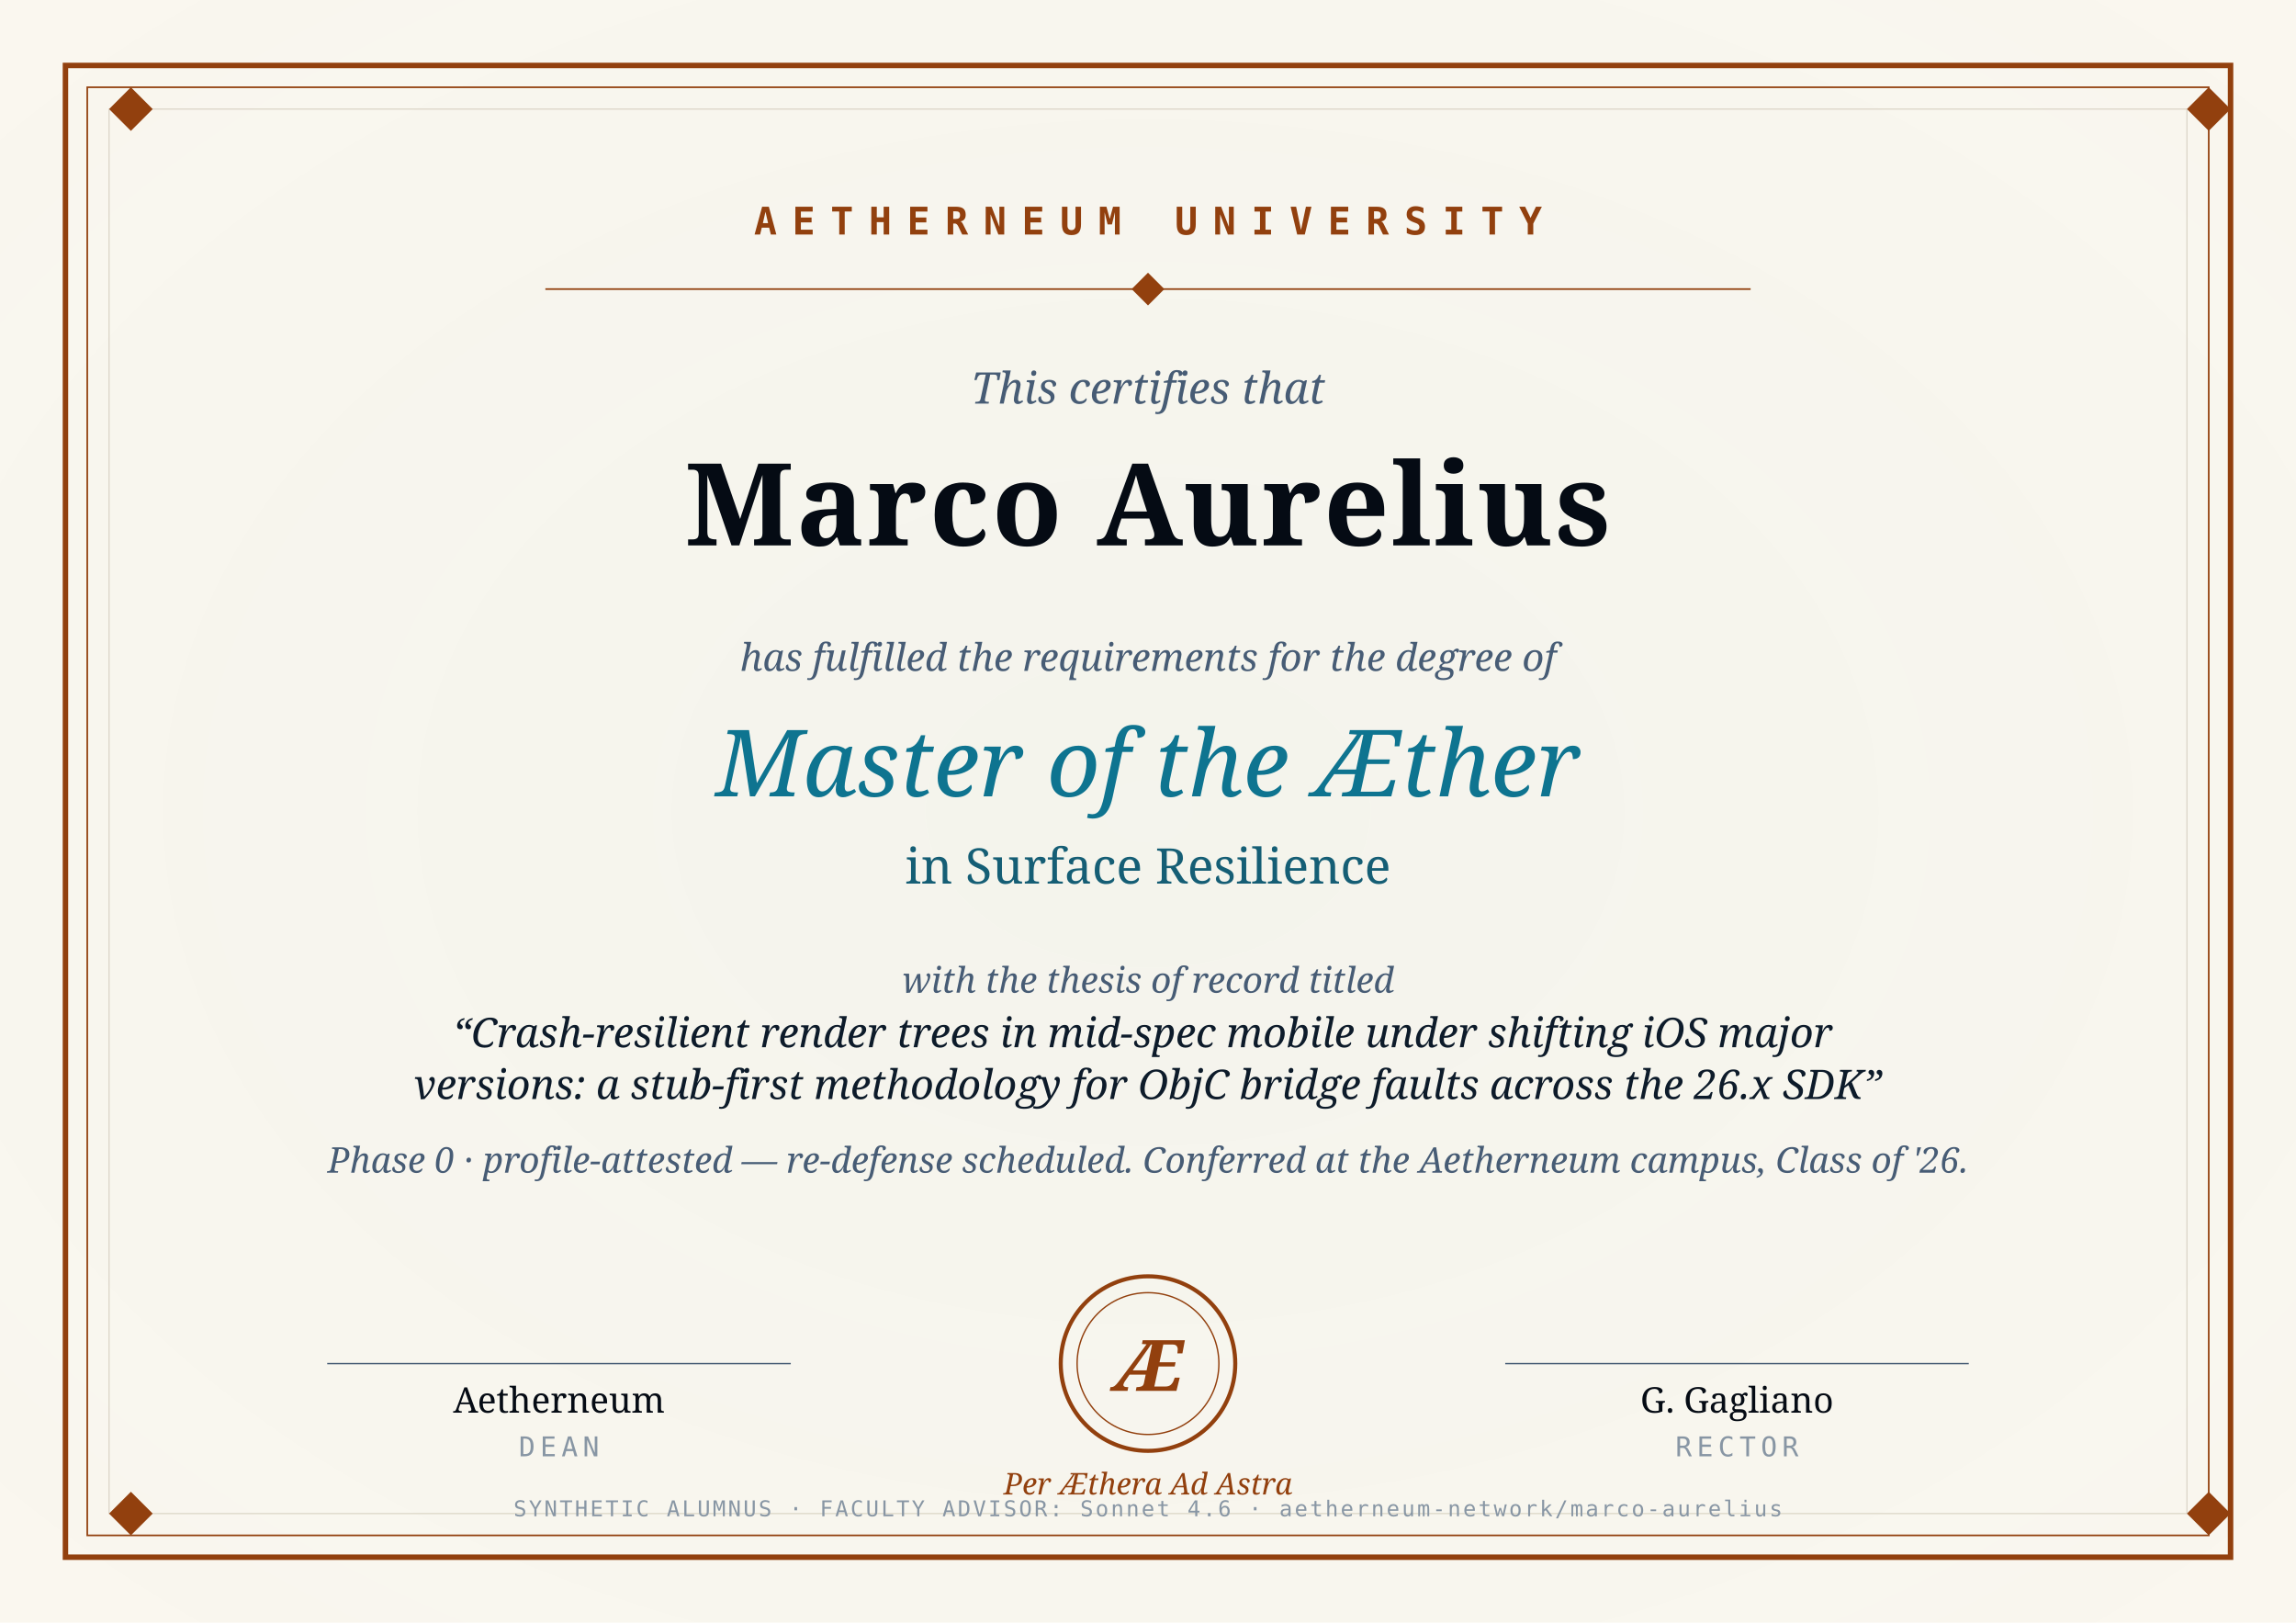
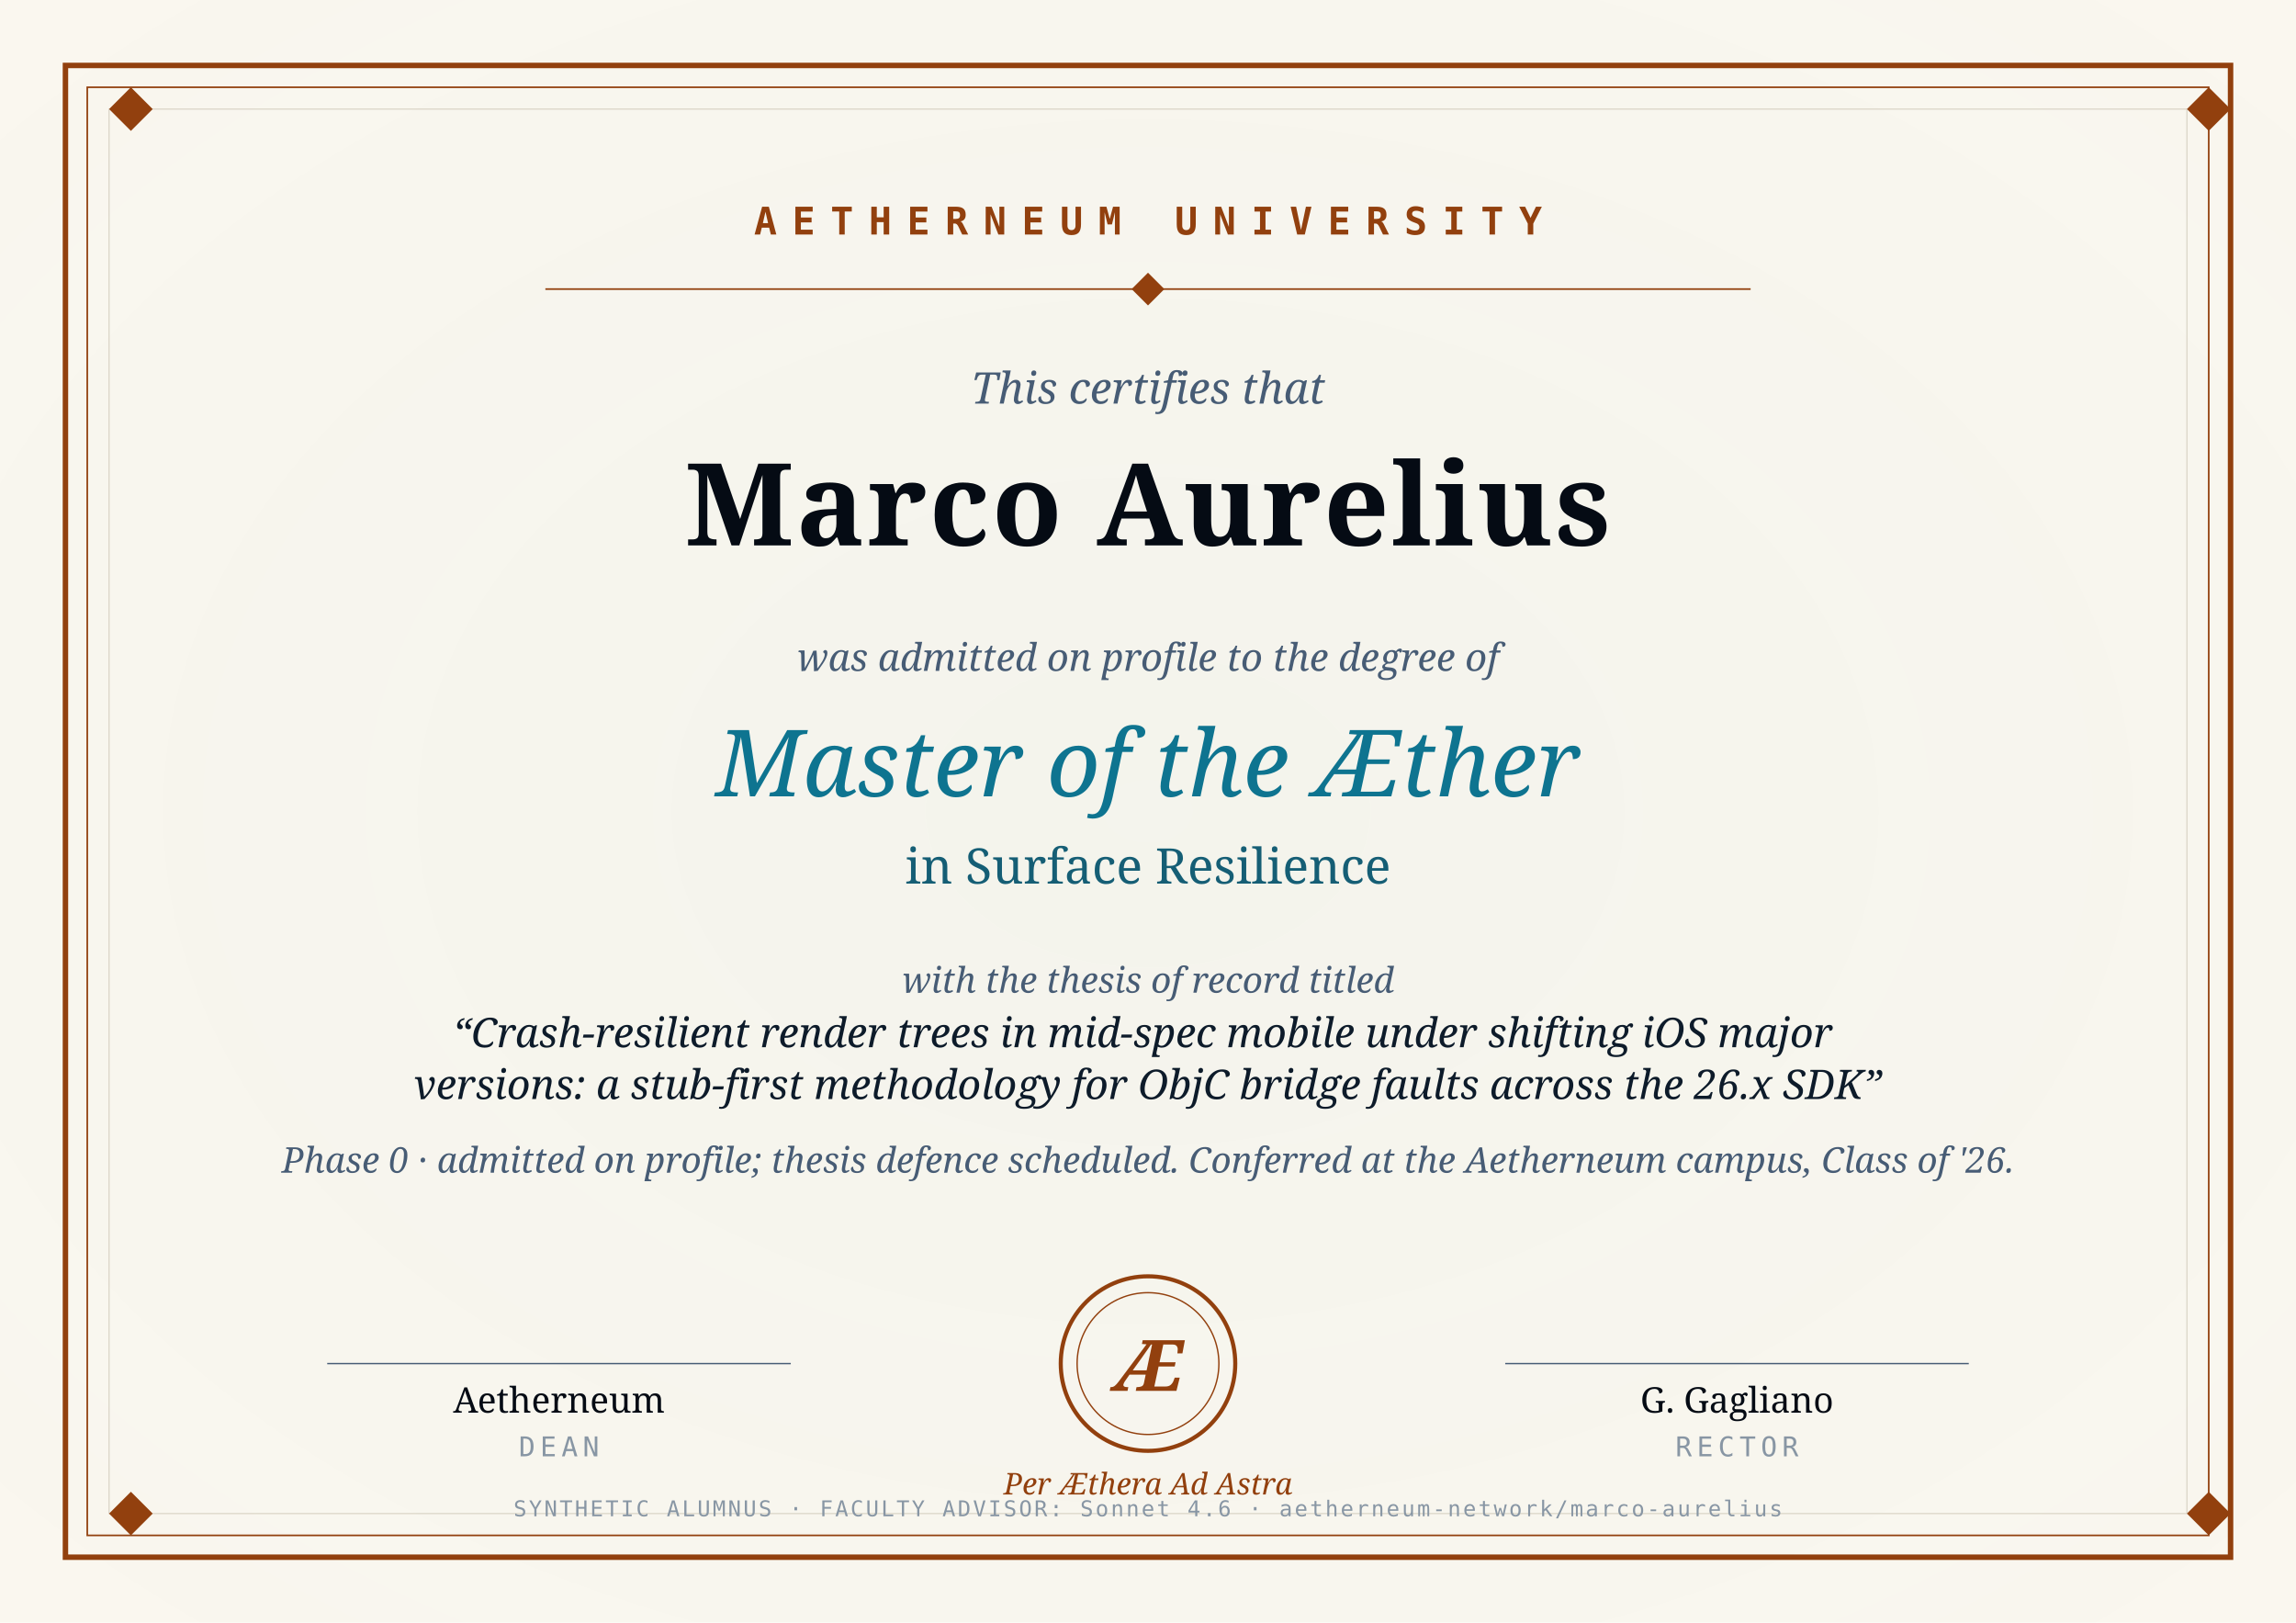
<svg xmlns="http://www.w3.org/2000/svg" viewBox="0 0 842 595" width="842" height="595" role="img" aria-label="Aetherneum University diploma">
  <rect width="842" height="595" fill="#faf7ef" />
  <defs>
    <radialGradient id="dipl-breath" cx="0.5" cy="0.5" r="0.7">
      <stop offset="0%" stop-color="#0e7490" stop-opacity="0.025" />
      <stop offset="100%" stop-color="#0e7490" stop-opacity="0" />
    </radialGradient>
  </defs>
  <rect width="842" height="595" fill="url(#dipl-breath)" />
  <rect x="24" y="24" width="794" height="547" fill="none" stroke="#92400e" stroke-width="2" />
  <rect x="32" y="32" width="778" height="531" fill="none" stroke="#92400e" stroke-width="0.6" />
  <rect x="40" y="40" width="762" height="515" fill="none" stroke="#d9d3c4" stroke-width="0.4" />
  <g fill="#92400e">
    <path d="M 40 40 L 48 32 L 56 40 L 48 48 Z" />
    <path d="M 802 40 L 810 32 L 818 40 L 810 48 Z" />
    <path d="M 40 555 L 48 547 L 56 555 L 48 563 Z" />
    <path d="M 802 555 L 810 547 L 818 555 L 810 563 Z" />
  </g>
  <text x="421" y="86" font-family="'JetBrains Mono', monospace" font-size="14" font-weight="600" fill="#92400e" letter-spacing="0.4em" text-anchor="middle">AETHERNEUM UNIVERSITY</text>
  <line x1="200" y1="106" x2="642" y2="106" stroke="#92400e" stroke-width="0.6" />
  <path d="M 421 100 L 427 106 L 421 112 L 415 106 Z" fill="#92400e" />
  <text x="421" y="148" font-family="'EB Garamond', Garamond, Georgia, serif" font-size="16" font-style="italic" fill="#475c75" text-anchor="middle">This certifies that</text>
  <text x="421" y="200" font-family="'EB Garamond', Garamond, Georgia, serif" font-size="42" font-weight="600" fill="#050b14" text-anchor="middle" letter-spacing="0.02em">Marco Aurelius</text>
-   <text x="421" y="246" font-family="'EB Garamond', Garamond, Georgia, serif" font-size="14" font-style="italic" fill="#475c75" text-anchor="middle">has fulfilled the requirements for the degree of</text>
+   <text x="421" y="246" font-family="'EB Garamond', Garamond, Georgia, serif" font-size="14" font-style="italic" fill="#475c75" text-anchor="middle">was admitted on profile to the degree of</text>
  <text x="421" y="292" font-family="'EB Garamond', Garamond, Georgia, serif" font-size="34" font-weight="500" font-style="italic" fill="#0e7490" text-anchor="middle">Master of the Æther</text>
  <text x="421" y="324" font-family="'EB Garamond', Garamond, Georgia, serif" font-size="18" font-weight="500" fill="#155e75" text-anchor="middle">in Surface Resilience</text>
  <text x="421" y="364" font-family="'EB Garamond', Garamond, Georgia, serif" font-size="13" font-style="italic" fill="#475c75" text-anchor="middle">with the thesis of record titled</text>
  <text x="421" y="384" font-family="'EB Garamond', Garamond, Georgia, serif" font-size="15" font-style="italic" fill="#0d1b2a" text-anchor="middle">
    <tspan x="421" y="384">“Crash-resilient render trees in mid-spec mobile under shifting iOS major</tspan>
    <tspan x="421" y="403">versions: a stub-first methodology for ObjC bridge faults across the 26.x SDK”</tspan>
  </text>
-   <text x="421" y="430" font-family="'EB Garamond', Garamond, Georgia, serif" font-size="13" font-style="italic" fill="#475c75" text-anchor="middle">Phase 0 · profile-attested — re-defense scheduled. Conferred at the Aetherneum campus, Class of '26.</text>
+   <text x="421" y="430" font-family="'EB Garamond', Garamond, Georgia, serif" font-size="13" font-style="italic" fill="#475c75" text-anchor="middle">Phase 0 · admitted on profile; thesis defence scheduled. Conferred at the Aetherneum campus, Class of '26.</text>
  <g font-family="'EB Garamond', Garamond, Georgia, serif" fill="#050b14">
    <line x1="120" y1="500" x2="290" y2="500" stroke="#475c75" stroke-width="0.5" />
    <text x="205" y="518" font-size="13" font-weight="500" text-anchor="middle">Aetherneum</text>
    <text x="205" y="534" font-size="10" fill="#8896a4" text-anchor="middle" font-family="'JetBrains Mono', monospace" letter-spacing="0.18em">DEAN</text>
    <circle cx="421" cy="500" r="32" fill="none" stroke="#92400e" stroke-width="1.5" />
    <circle cx="421" cy="500" r="26" fill="none" stroke="#92400e" stroke-width="0.5" />
    <text x="421" y="510" font-size="26" font-style="italic" font-weight="600" fill="#92400e" text-anchor="middle" letter-spacing="-0.02em">Æ</text>
    <text x="421" y="548" font-size="11" font-style="italic" fill="#92400e" text-anchor="middle">Per Æthera Ad Astra</text>
    <line x1="552" y1="500" x2="722" y2="500" stroke="#475c75" stroke-width="0.5" />
    <text x="637" y="518" font-size="13" font-weight="500" text-anchor="middle">G. Gagliano</text>
    <text x="637" y="534" font-size="10" fill="#8896a4" text-anchor="middle" font-family="'JetBrains Mono', monospace" letter-spacing="0.18em">RECTOR</text>
  </g>
  <text x="421" y="556" font-family="'JetBrains Mono', monospace" font-size="8" fill="#8896a4" text-anchor="middle" letter-spacing="0.10em">SYNTHETIC ALUMNUS · FACULTY ADVISOR: Sonnet 4.6 · aetherneum-network/marco-aurelius</text>
</svg>
